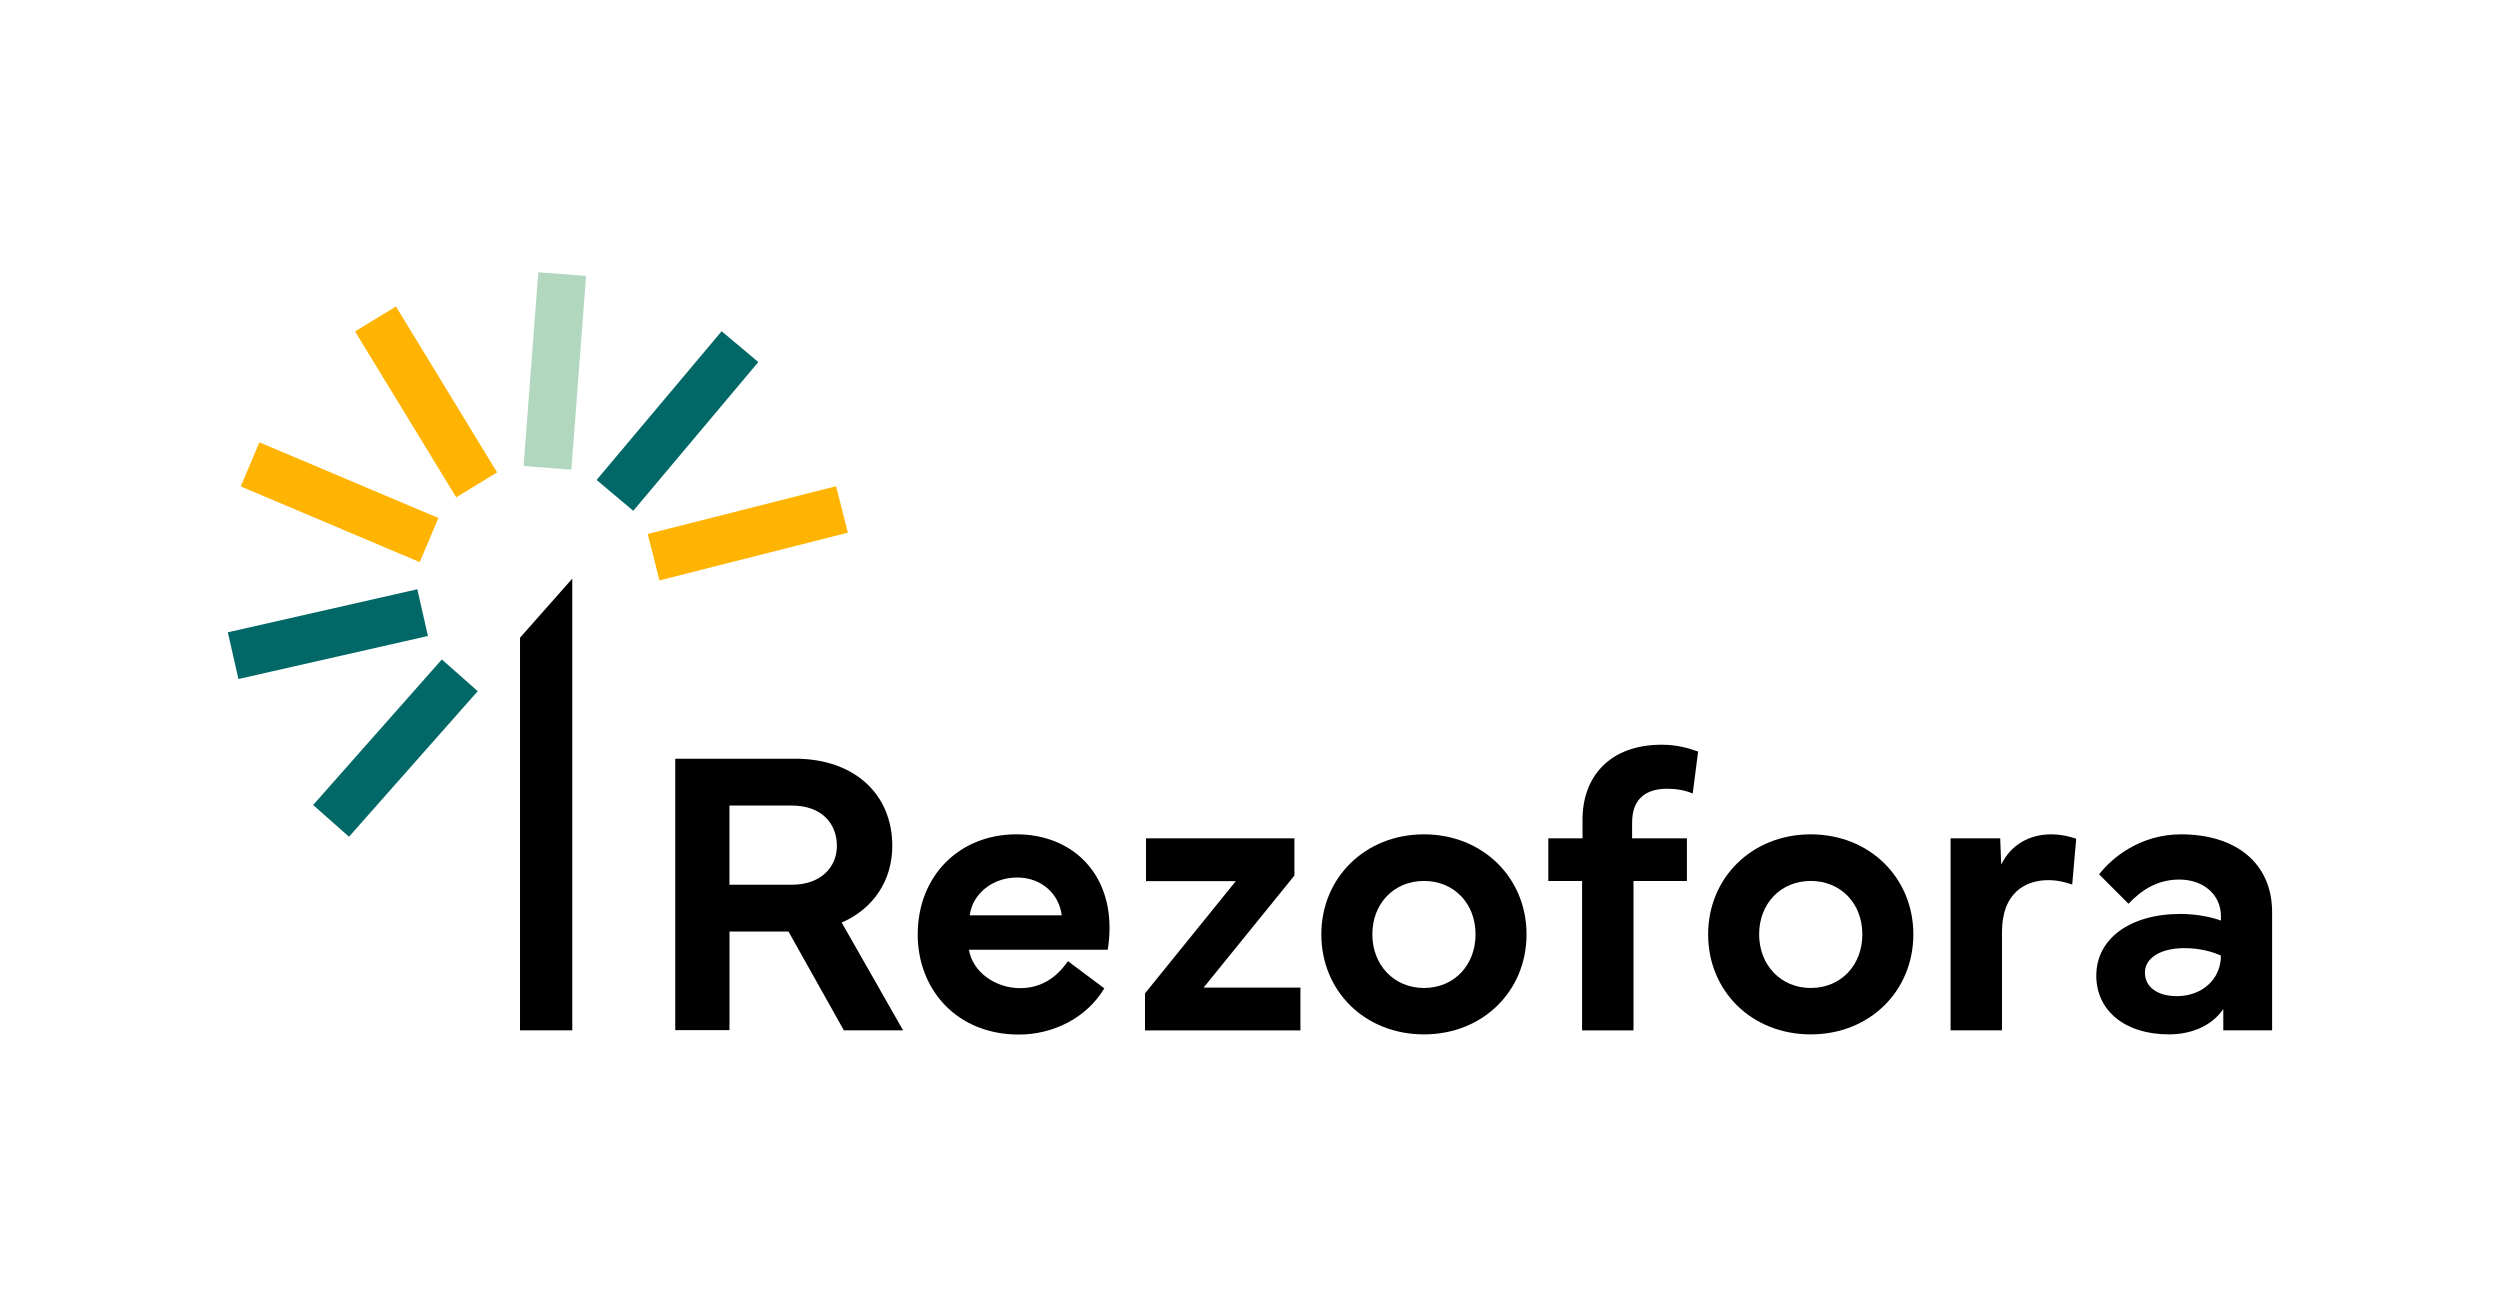
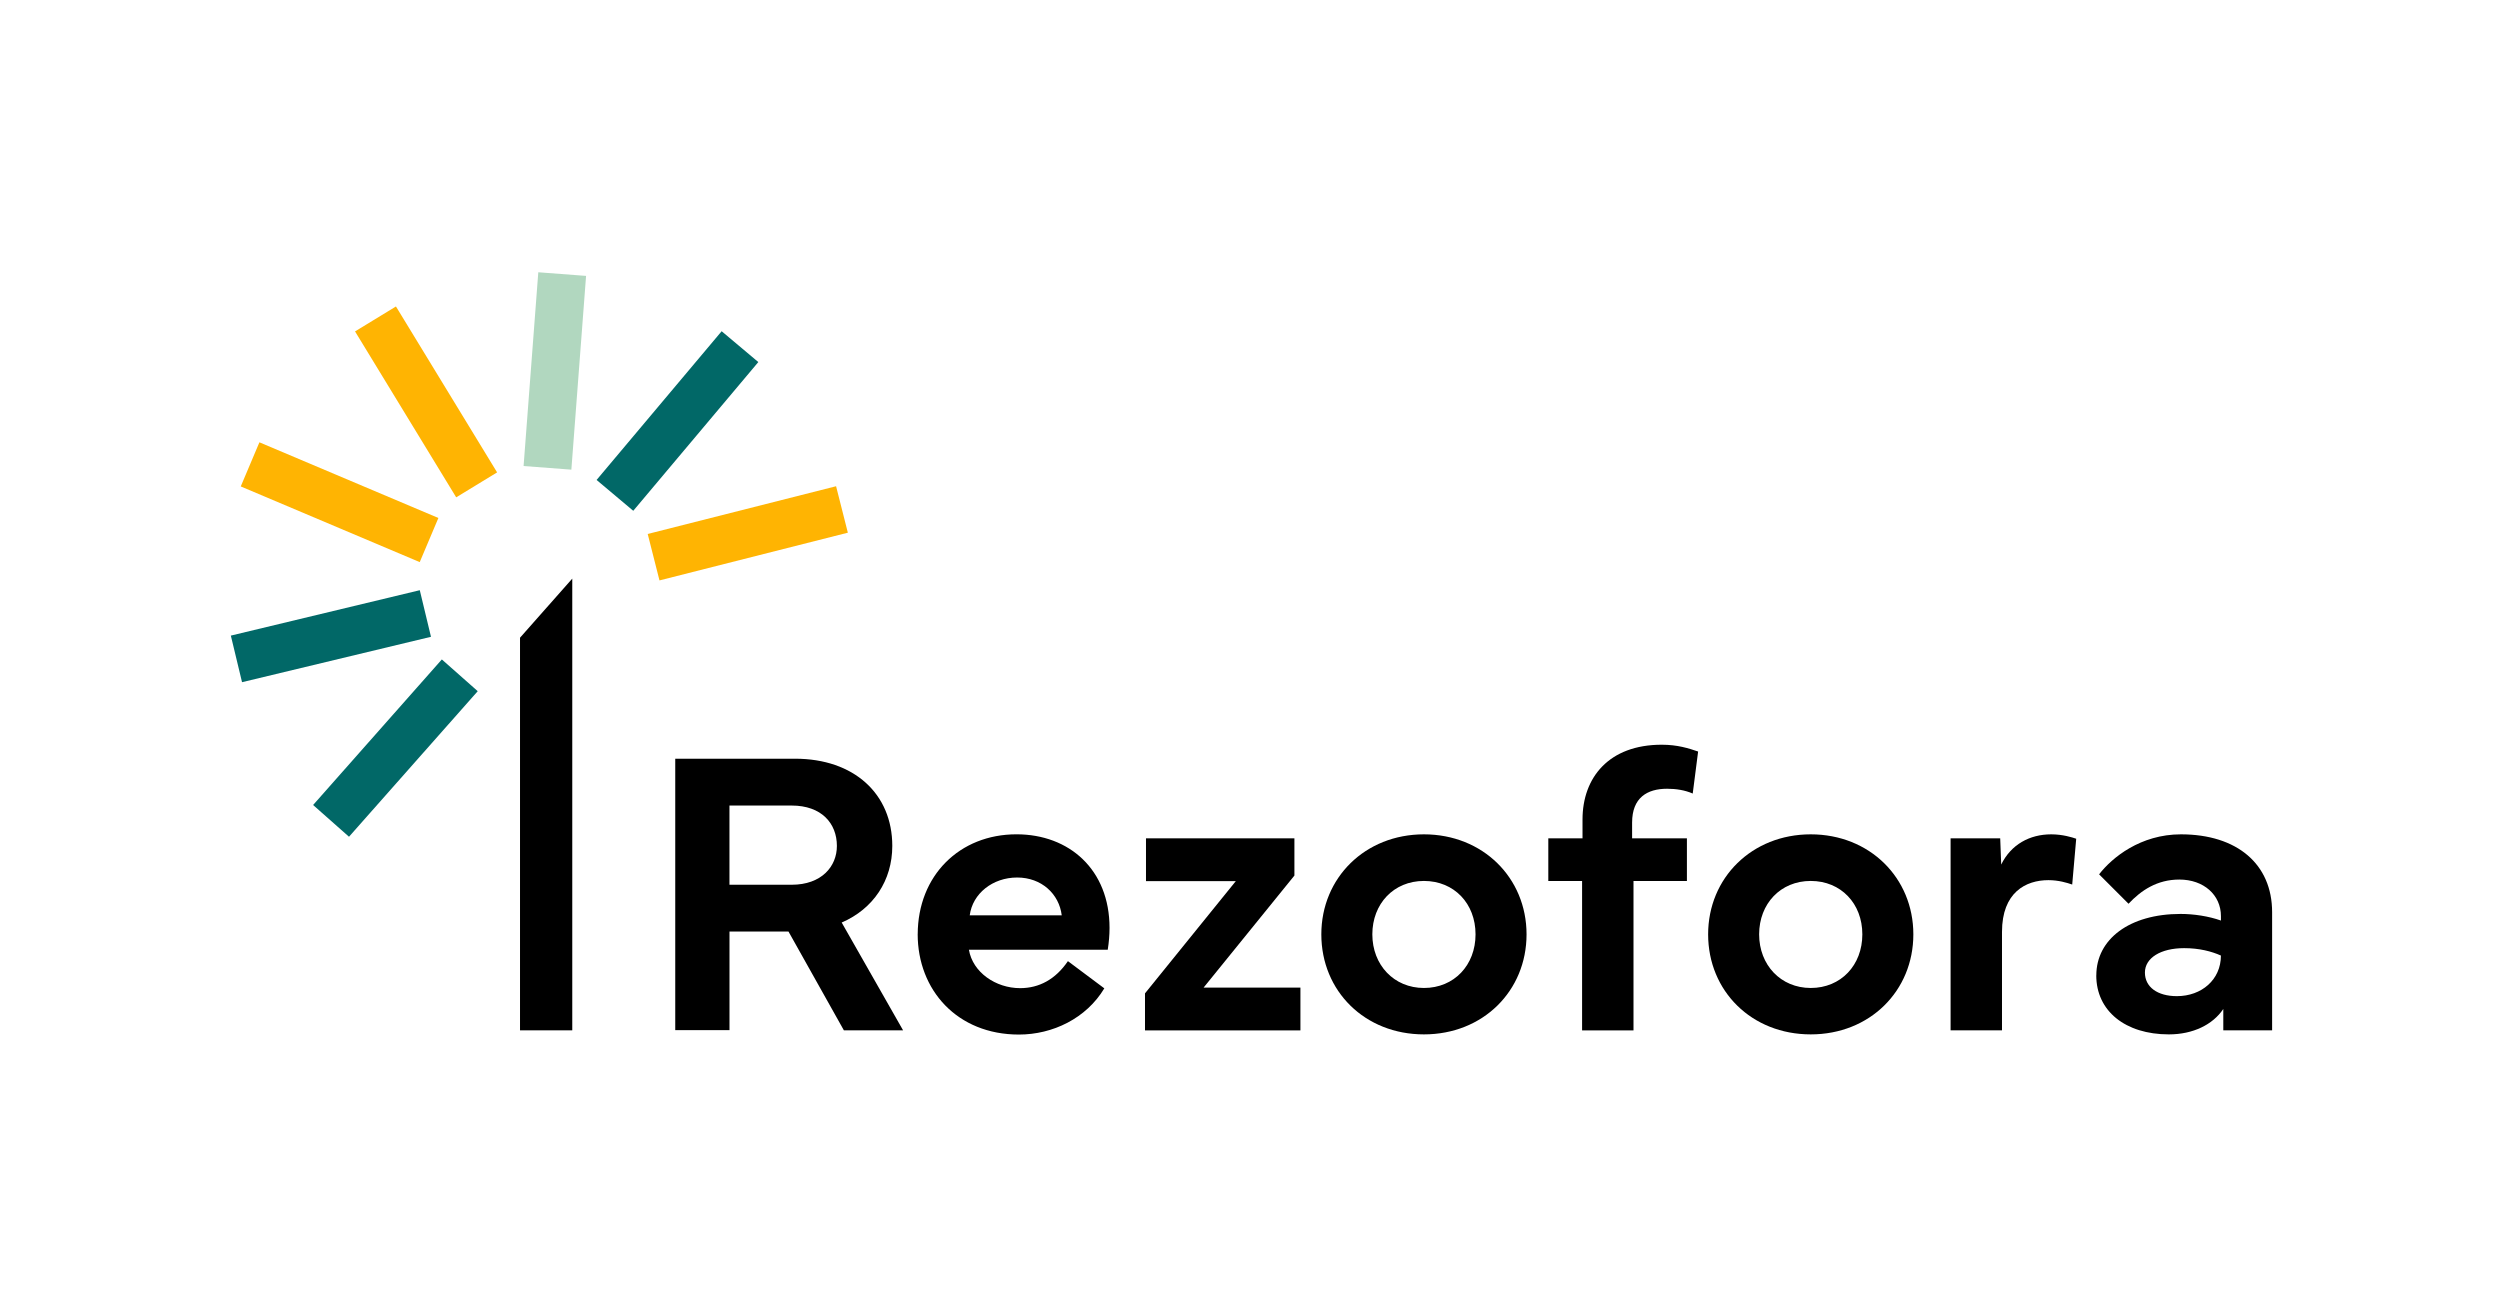
<svg xmlns="http://www.w3.org/2000/svg" id="Calque_1" data-name="Calque 1" viewBox="0 0 881.27 458.97">
  <defs>
    <style>
      .cls-1 {
        fill: none;
      }

      .cls-1, .cls-2, .cls-3, .cls-4, .cls-5 {
        stroke-width: 0px;
      }

      .cls-3 {
        fill: #b1d7bf;
      }

      .cls-4 {
        fill: #ffb402;
      }

      .cls-5 {
        fill: #016867;
      }
    </style>
  </defs>
  <g>
    <g>
      <g>
        <rect class="cls-5" x="105.14" y="255.26" width="68.5" height="16.89" transform="translate(-150.49 193.42) rotate(-48.51)" />
-         <polygon class="cls-5" points="150.85 224.19 147.11 207.72 81.06 222.72 80.31 222.89 84.05 239.36 150.1 224.36 150.85 224.19" />
+         <rect class="cls-5" x="105.14" y="255.26" width="68.5" height="16.89" transform="translate(-80.49 00.42) rotate(-13.51)" />
        <rect class="cls-4" x="111.26" y="142.79" width="16.89" height="68.5" transform="translate(-89.98 218.34) rotate(-67.08)" />
        <rect class="cls-4" x="141.75" y="107.43" width="16.89" height="68.5" transform="translate(-51.8 98.89) rotate(-31.37)" />
        <rect class="cls-3" x="161.34" y="122.33" width="68.5" height="16.89" transform="translate(50.38 315.9) rotate(-85.66)" />
        <rect class="cls-5" x="204.56" y="139.97" width="68.5" height="16.89" transform="translate(-28.48 235.67) rotate(-49.94)" />
        <rect class="cls-4" x="229.36" y="179.53" width="68.5" height="16.89" transform="translate(-38.11 70.54) rotate(-14.22)" />
      </g>
      <polygon class="cls-2" points="183.31 224.8 183.31 363.21 201.73 363.21 201.73 203.97 183.31 224.8" />
    </g>
    <g>
      <path class="cls-2" d="m238.03,363.14v-95.69h42.24c20.8,0,34.27,12.41,34.27,30.74,0,12.2-6.7,22.21-17.84,27.01l21.65,38.01h-20.87l-19.53-34.83h-20.8v34.76h-19.11Zm19.11-51.26h21.93c10.51,0,15.94-6.42,15.94-13.68,0-7.97-5.43-14.24-15.94-14.24h-21.93v27.92Z" />
      <path class="cls-2" d="m323.5,329.29c.07-20.66,14.74-35.19,34.83-35.19,18.62,0,32.79,12.48,32.79,33,0,2.47-.21,5.01-.63,7.69h-48.94c1.34,7.97,9.45,13.54,18.05,13.54,6.7,0,12.48-3.1,16.85-9.52l12.83,9.59c-6.35,10.58-18.19,16.29-30.11,16.29-21.72,0-35.68-15.65-35.68-35.4Zm50.77-6.63c-.92-7.54-7.12-13.33-15.72-13.33s-15.72,5.64-16.71,13.33h32.44Z" />
      <path class="cls-2" d="m403.62,350.17l32.01-39.56h-31.66v-15.09h52.32v13.12l-32.01,39.49h34.13v15.09h-54.79v-13.04Z" />
      <path class="cls-2" d="m465.78,329.37c0-19.95,15.44-35.26,36.17-35.26s36.17,15.3,36.17,35.26-15.37,35.26-36.17,35.26-36.17-15.23-36.17-35.26Zm36.17,18.9c10.65,0,18.19-8.04,18.19-18.9s-7.54-18.83-18.19-18.83-18.19,8.04-18.19,18.83,7.62,18.9,18.19,18.9Z" />
      <path class="cls-2" d="m545.79,310.54v-15.02h12.06v-6.63c0-14.81,9.31-26.37,27.92-26.37,5.57,0,9.52,1.27,12.83,2.4l-1.9,14.81c-2.75-1.2-5.85-1.69-9.03-1.69-7.05,0-12.34,3.17-12.34,11.92v5.57h19.32v15.02h-18.83v52.67h-18.12v-52.67h-11.92Z" />
      <path class="cls-2" d="m602.13,329.37c0-19.95,15.44-35.26,36.17-35.26s36.17,15.3,36.17,35.26-15.37,35.26-36.17,35.26-36.17-15.23-36.17-35.26Zm36.17,18.9c10.65,0,18.19-8.04,18.19-18.9s-7.54-18.83-18.19-18.83-18.19,8.04-18.19,18.83,7.62,18.9,18.19,18.9Z" />
      <path class="cls-2" d="m687.6,295.52h17.49l.35,9.24c3.46-7.05,10.01-10.65,17.63-10.65,4.02,0,7.4,1.06,8.81,1.55l-1.41,16.15c-1.83-.63-4.8-1.55-8.39-1.55-7.97,0-16.36,4.3-16.36,18.26v34.69h-18.12v-67.69Z" />
      <path class="cls-2" d="m738.97,343.82c0-12.76,11.7-21.65,29.69-21.65,4.65,0,9.87.78,14.24,2.33v-1.55c0-7.47-6.06-12.9-14.67-12.9-7.83,0-13.47,3.81-17.91,8.53l-10.37-10.37c4.58-5.92,14.6-14.1,28.84-14.1,19.82,0,32.15,10.51,32.15,27.43v41.67h-17.21v-7.54c-3.67,5.5-10.65,8.96-19.18,8.96-15.37,0-25.6-8.25-25.6-20.8Zm17.13-.99c0,5.08,4.37,8.32,11.28,8.32,8.67,0,15.51-5.78,15.51-14.31-3.31-1.48-7.62-2.61-12.97-2.61-8.25,0-13.82,3.45-13.82,8.6Z" />
    </g>
  </g>
  <g>
    <path class="cls-1" d="m186.06,95.69V0h42.24c20.8,0,34.27,12.41,34.27,30.74,0,12.2-6.7,22.21-17.84,27.01l21.65,38.01h-20.87l-19.53-34.83h-20.8v34.76h-19.11Zm19.11-51.26h21.93c10.51,0,15.94-6.42,15.94-13.68,0-7.97-5.43-14.24-15.94-14.24h-21.93v27.92Z" />
    <path class="cls-1" d="m238.03,458.9v-95.69h42.24c20.8,0,34.27,12.41,34.27,30.74,0,12.2-6.7,22.21-17.84,27.01l21.65,38.01h-20.87l-19.53-34.83h-20.8v34.76h-19.11Zm19.11-51.26h21.93c10.51,0,15.94-6.42,15.94-13.68,0-7.97-5.43-14.24-15.94-14.24h-21.93v27.92Z" />
    <path class="cls-1" d="m800.95,382.04v-95.69h42.24c20.8,0,34.27,12.41,34.27,30.74,0,12.2-6.7,22.21-17.84,27.01l21.65,38.01h-20.87l-19.53-34.83h-20.8v34.76h-19.11Zm19.11-51.26h21.93c10.51,0,15.94-6.42,15.94-13.68,0-7.97-5.43-14.24-15.94-14.24h-21.93v27.92Z" />
    <path class="cls-1" d="m0,227.87v-95.69h42.24c20.8,0,34.27,12.41,34.27,30.74,0,12.2-6.7,22.21-17.84,27.01l21.65,38.01h-20.87l-19.53-34.83h-20.8v34.76H0Zm19.11-51.26h21.93c10.51,0,15.94-6.42,15.94-13.68,0-7.97-5.43-14.24-15.94-14.24h-21.93v27.92Z" />
  </g>
</svg>
